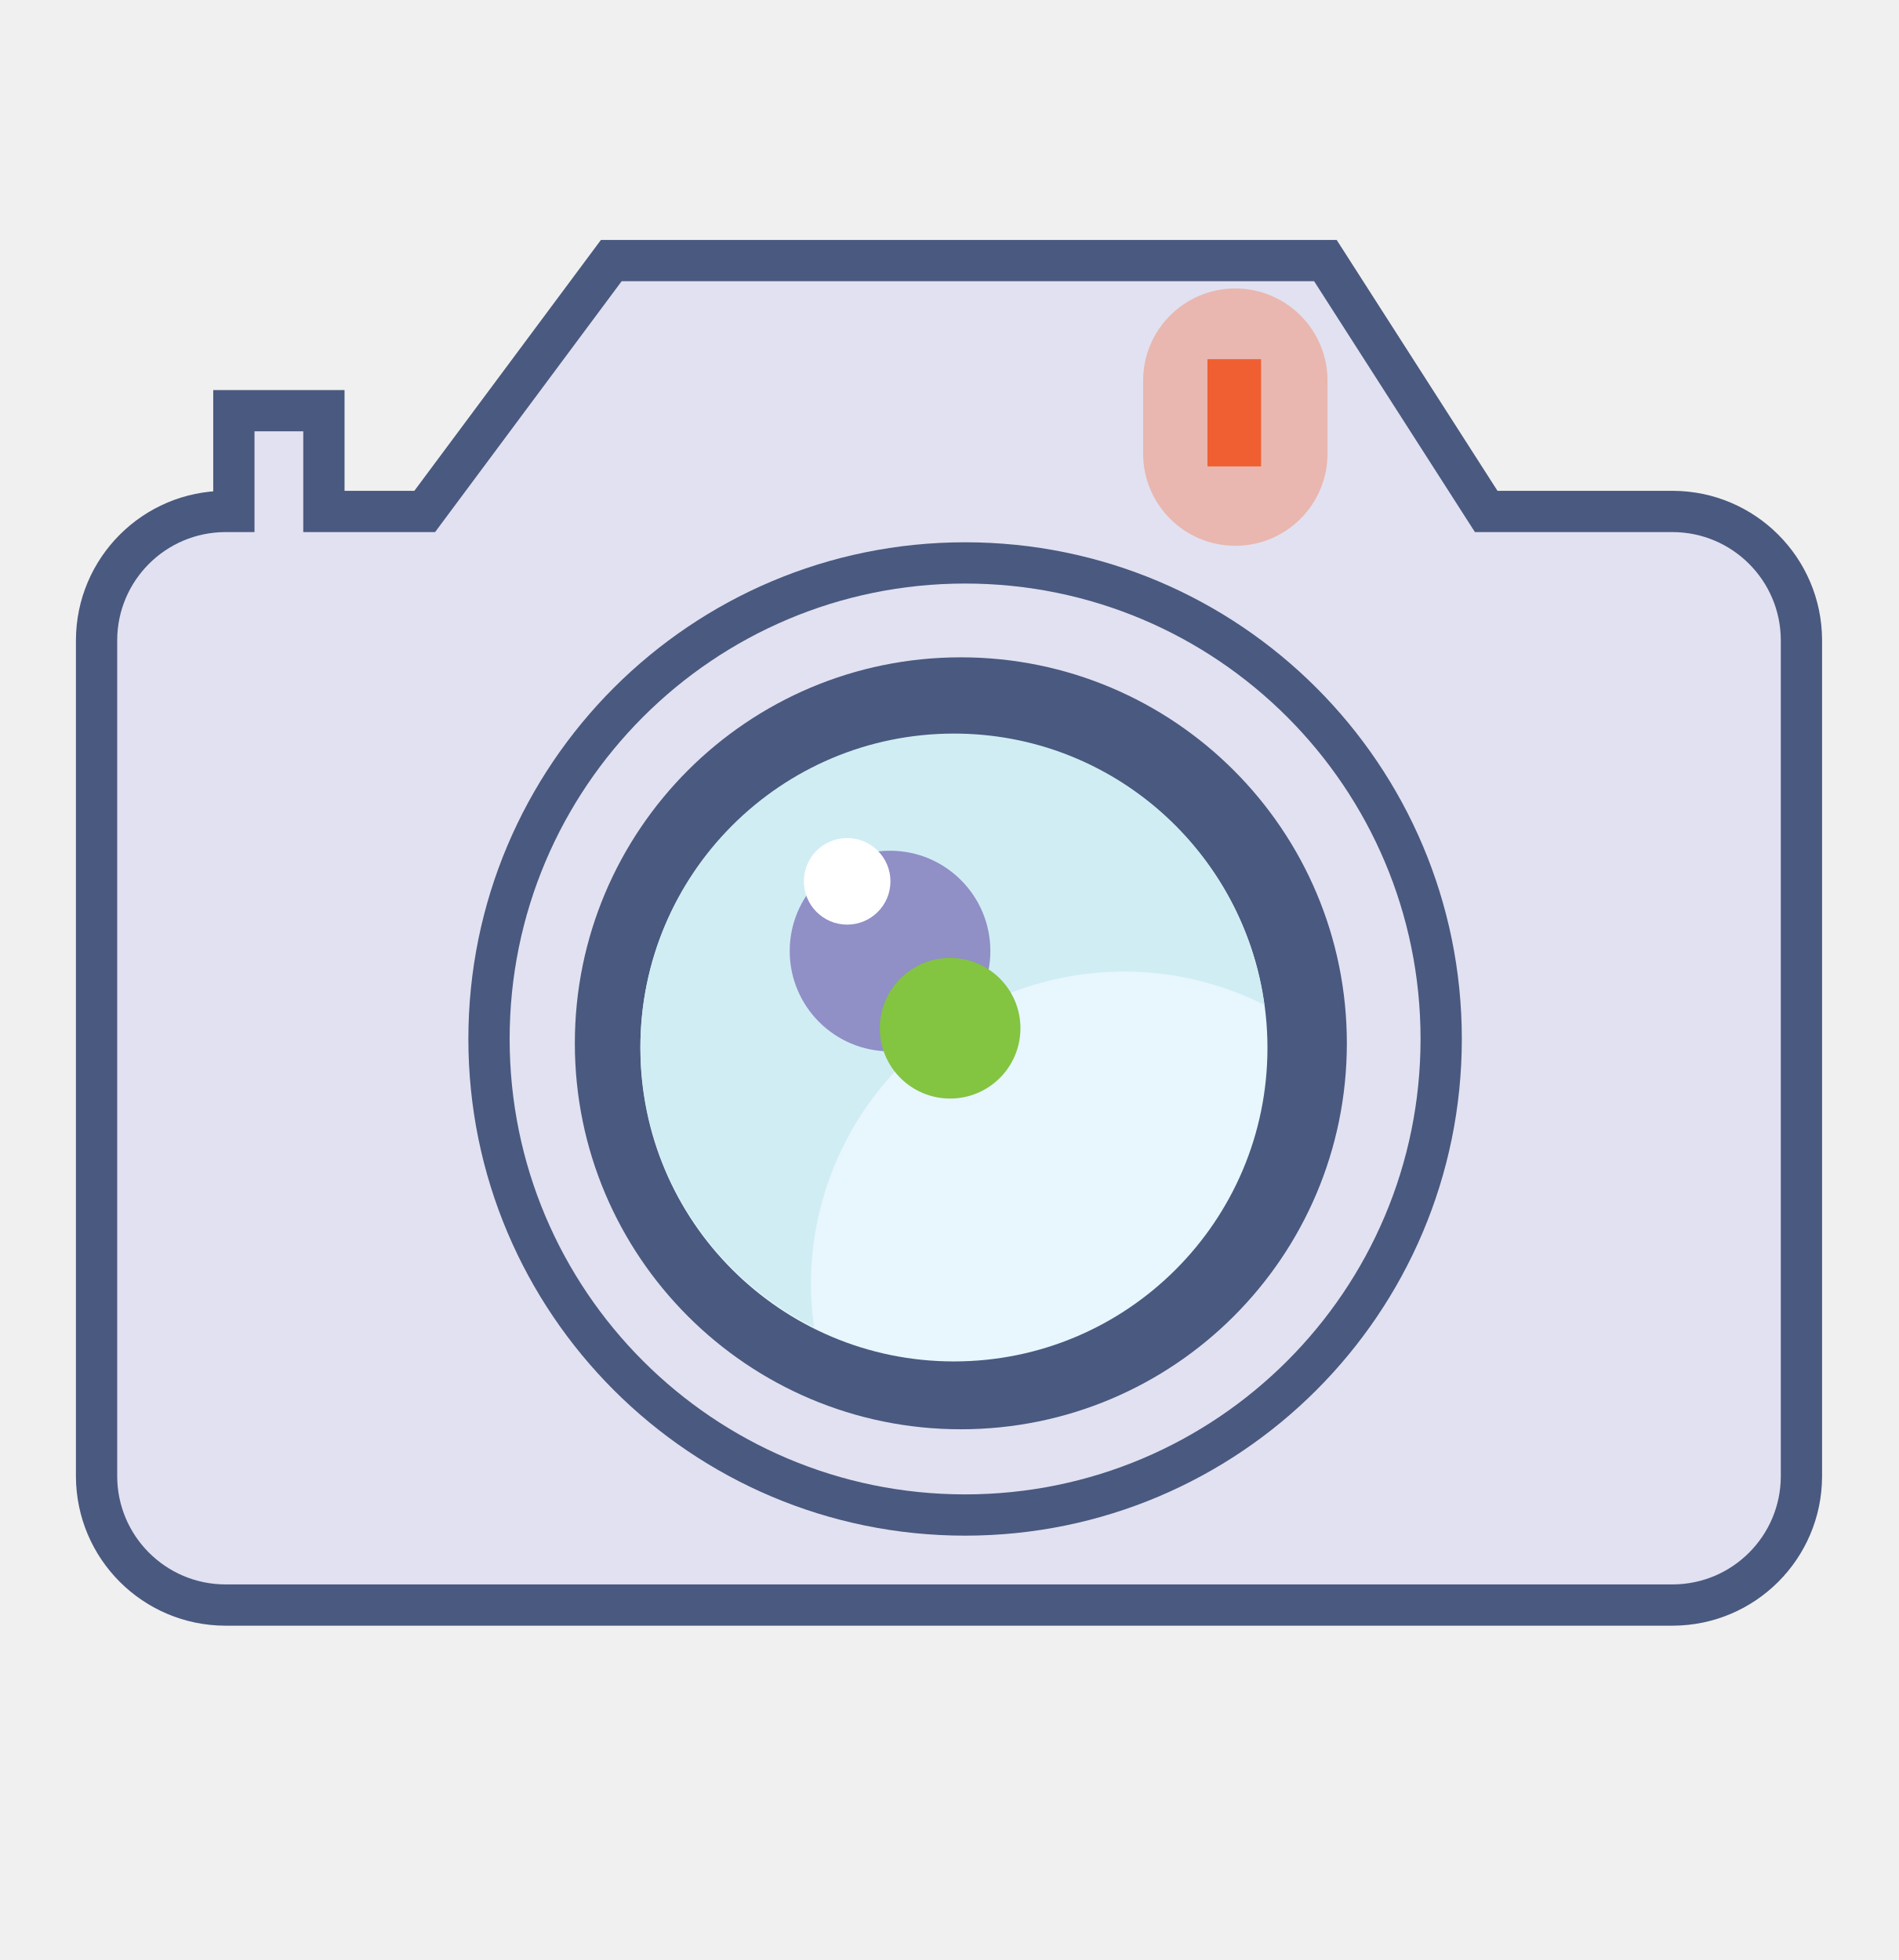
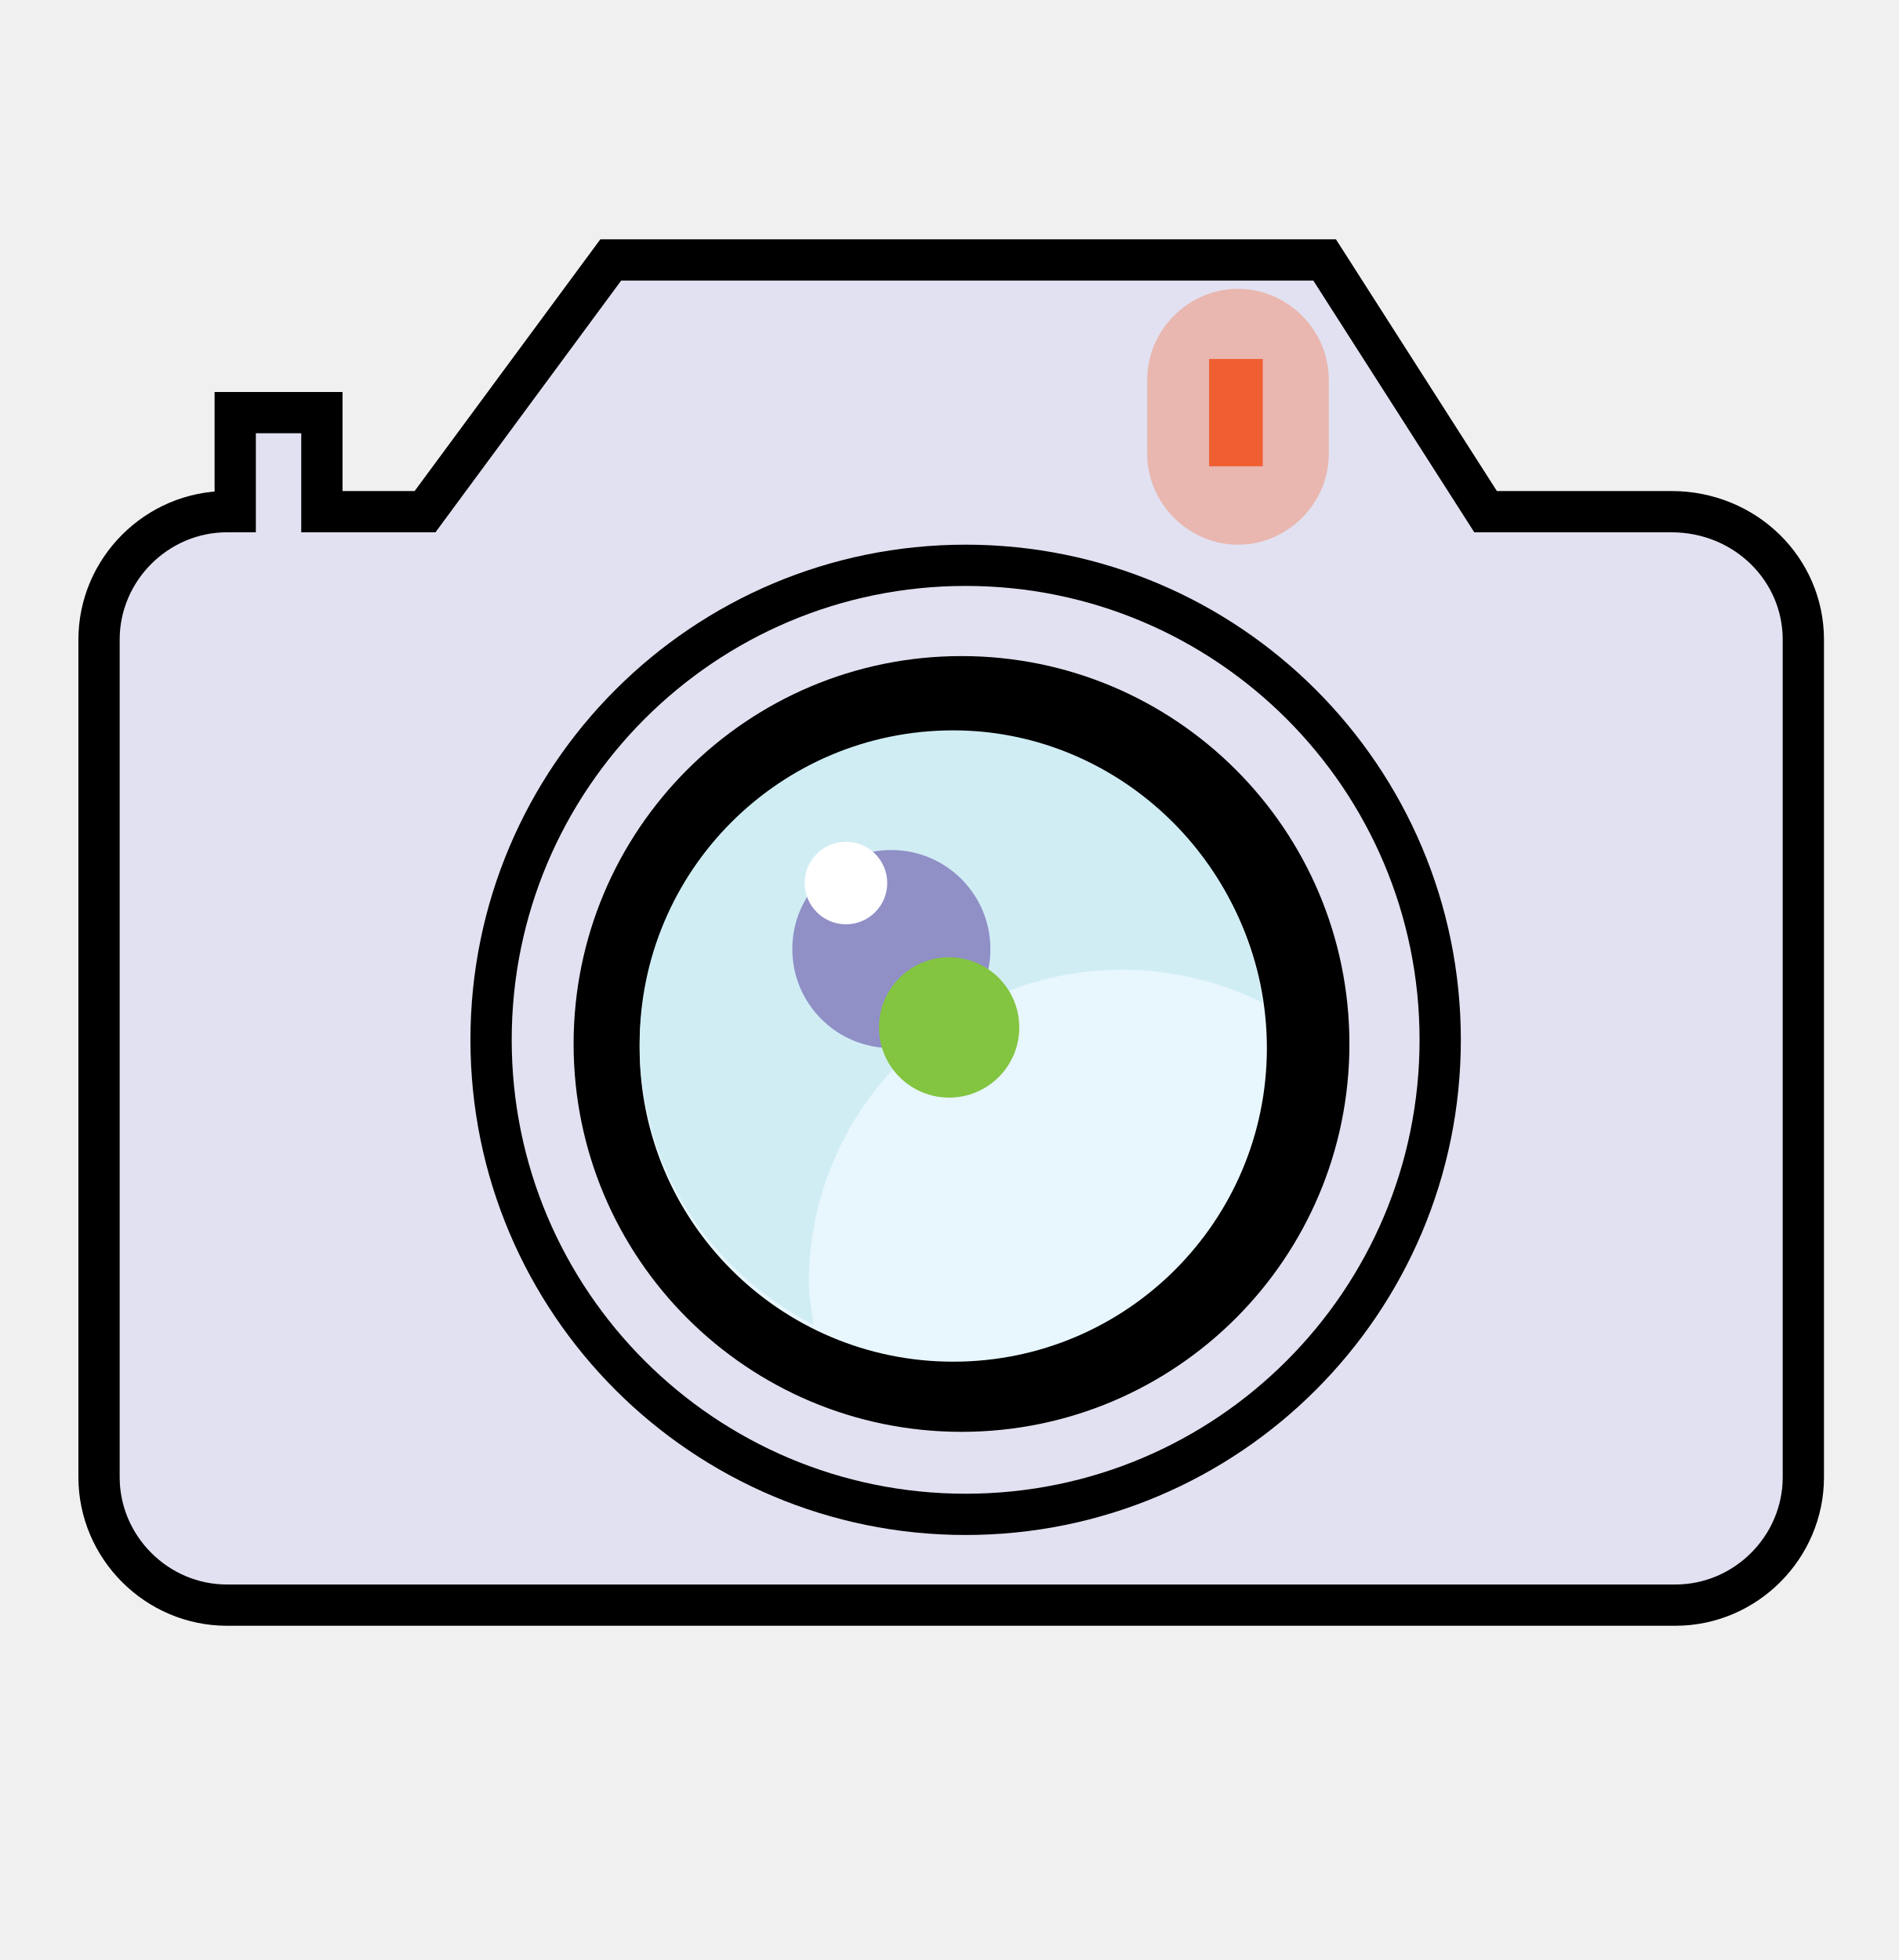
<svg xmlns="http://www.w3.org/2000/svg" viewBox="0 0 46 47.5">
-   <path fill="#E1E1F1" stroke="#4A597F" stroke-miterlimit="10" d="M40.536 12.395h-4.521l-3.897-6.08H14.813l-4.521 6.08H7.849V9.953H5.667v2.442h-.209a3.128 3.128 0 0 0-3.118 3.118V35.78a3.128 3.128 0 0 0 3.118 3.118h35.078a3.127 3.127 0 0 0 3.118-3.118V15.513a3.127 3.127 0 0 0-3.118-3.118z" />
-   <path opacity=".4" fill="#F4784A" d="M32.169 10.993a2.234 2.234 0 0 1-4.468 0V9.225a2.234 2.234 0 1 1 4.468 0v1.768z" />
-   <circle fill="#E1E1F1" stroke="#4A597F" stroke-miterlimit="10" cx="23.387" cy="25.179" r="11.537" />
-   <path fill="#EF5F31" d="M29.26 8.705h1.299v2.598H29.26z" />
-   <circle fill="#4A597F" cx="23.284" cy="25.284" r="9.354" />
-   <circle fill="#E8F6FE" cx="23.116" cy="25.396" r="7.598" />
-   <path fill="#D0EDF4" d="M19.65 31.144a7.598 7.598 0 0 1 7.598-7.598c1.22 0 2.368.294 3.39.806-.502-3.71-3.673-6.574-7.521-6.574a7.598 7.598 0 0 0-7.598 7.598 7.591 7.591 0 0 0 4.208 6.793 7.527 7.527 0 0 1-.077-1.025z" />
-   <circle fill="#908FC6" cx="21.568" cy="23.048" r="2.431" />
-   <circle fill="#FFF" cx="20.529" cy="21.359" r="1.049" />
-   <circle fill="#83C441" cx="23.024" cy="24.919" r="1.704" />
+   <path fill="#E1E1F1" stroke="#000" stroke-miterlimit="10" d="M40.5 12.4H36l-3.9-6.1H14.8l-4.5 6.1H7.8V10H5.7v2.4h-.2c-1.7 0-3.1 1.4-3.1 3.1v20.3c0 1.7 1.4 3.1 3.1 3.1h35.1c1.7 0 3.1-1.4 3.1-3.1V15.5c0-1.7-1.4-3.1-3.2-3.1z" />
+   <path opacity=".4" fill="#F4784A" d="M32.2 11c0 1.2-1 2.2-2.2 2.2-1.2 0-2.2-1-2.2-2.2V9.2C27.8 8 28.8 7 30 7c1.2 0 2.2 1 2.2 2.2V11z" />
+   <circle fill="#E1E1F1" stroke="#000" stroke-miterlimit="10" cx="23.4" cy="25.2" r="11.5" />
+   <path fill="#EF5F31" d="M29.3 8.7h1.3v2.6h-1.3z" />
+   <circle cx="23.3" cy="25.3" r="9.4" />
+   <circle fill="#E8F6FE" cx="23.1" cy="25.4" r="7.6" />
+   <path fill="#D0EDF4" d="M19.6 31.1c0-4.2 3.4-7.6 7.6-7.6 1.2 0 2.4.3 3.4.8-.5-3.7-3.7-6.6-7.5-6.6-4.2 0-7.6 3.4-7.6 7.6 0 3 1.7 5.5 4.2 6.8 0-.3-.1-.6-.1-1z" />
+   <circle fill="#908FC6" cx="21.6" cy="23" r="2.4" />
+   <circle fill="#FFF" cx="20.5" cy="21.4" r="1" />
+   <circle fill="#83C441" cx="23" cy="24.9" r="1.7" />
</svg>
